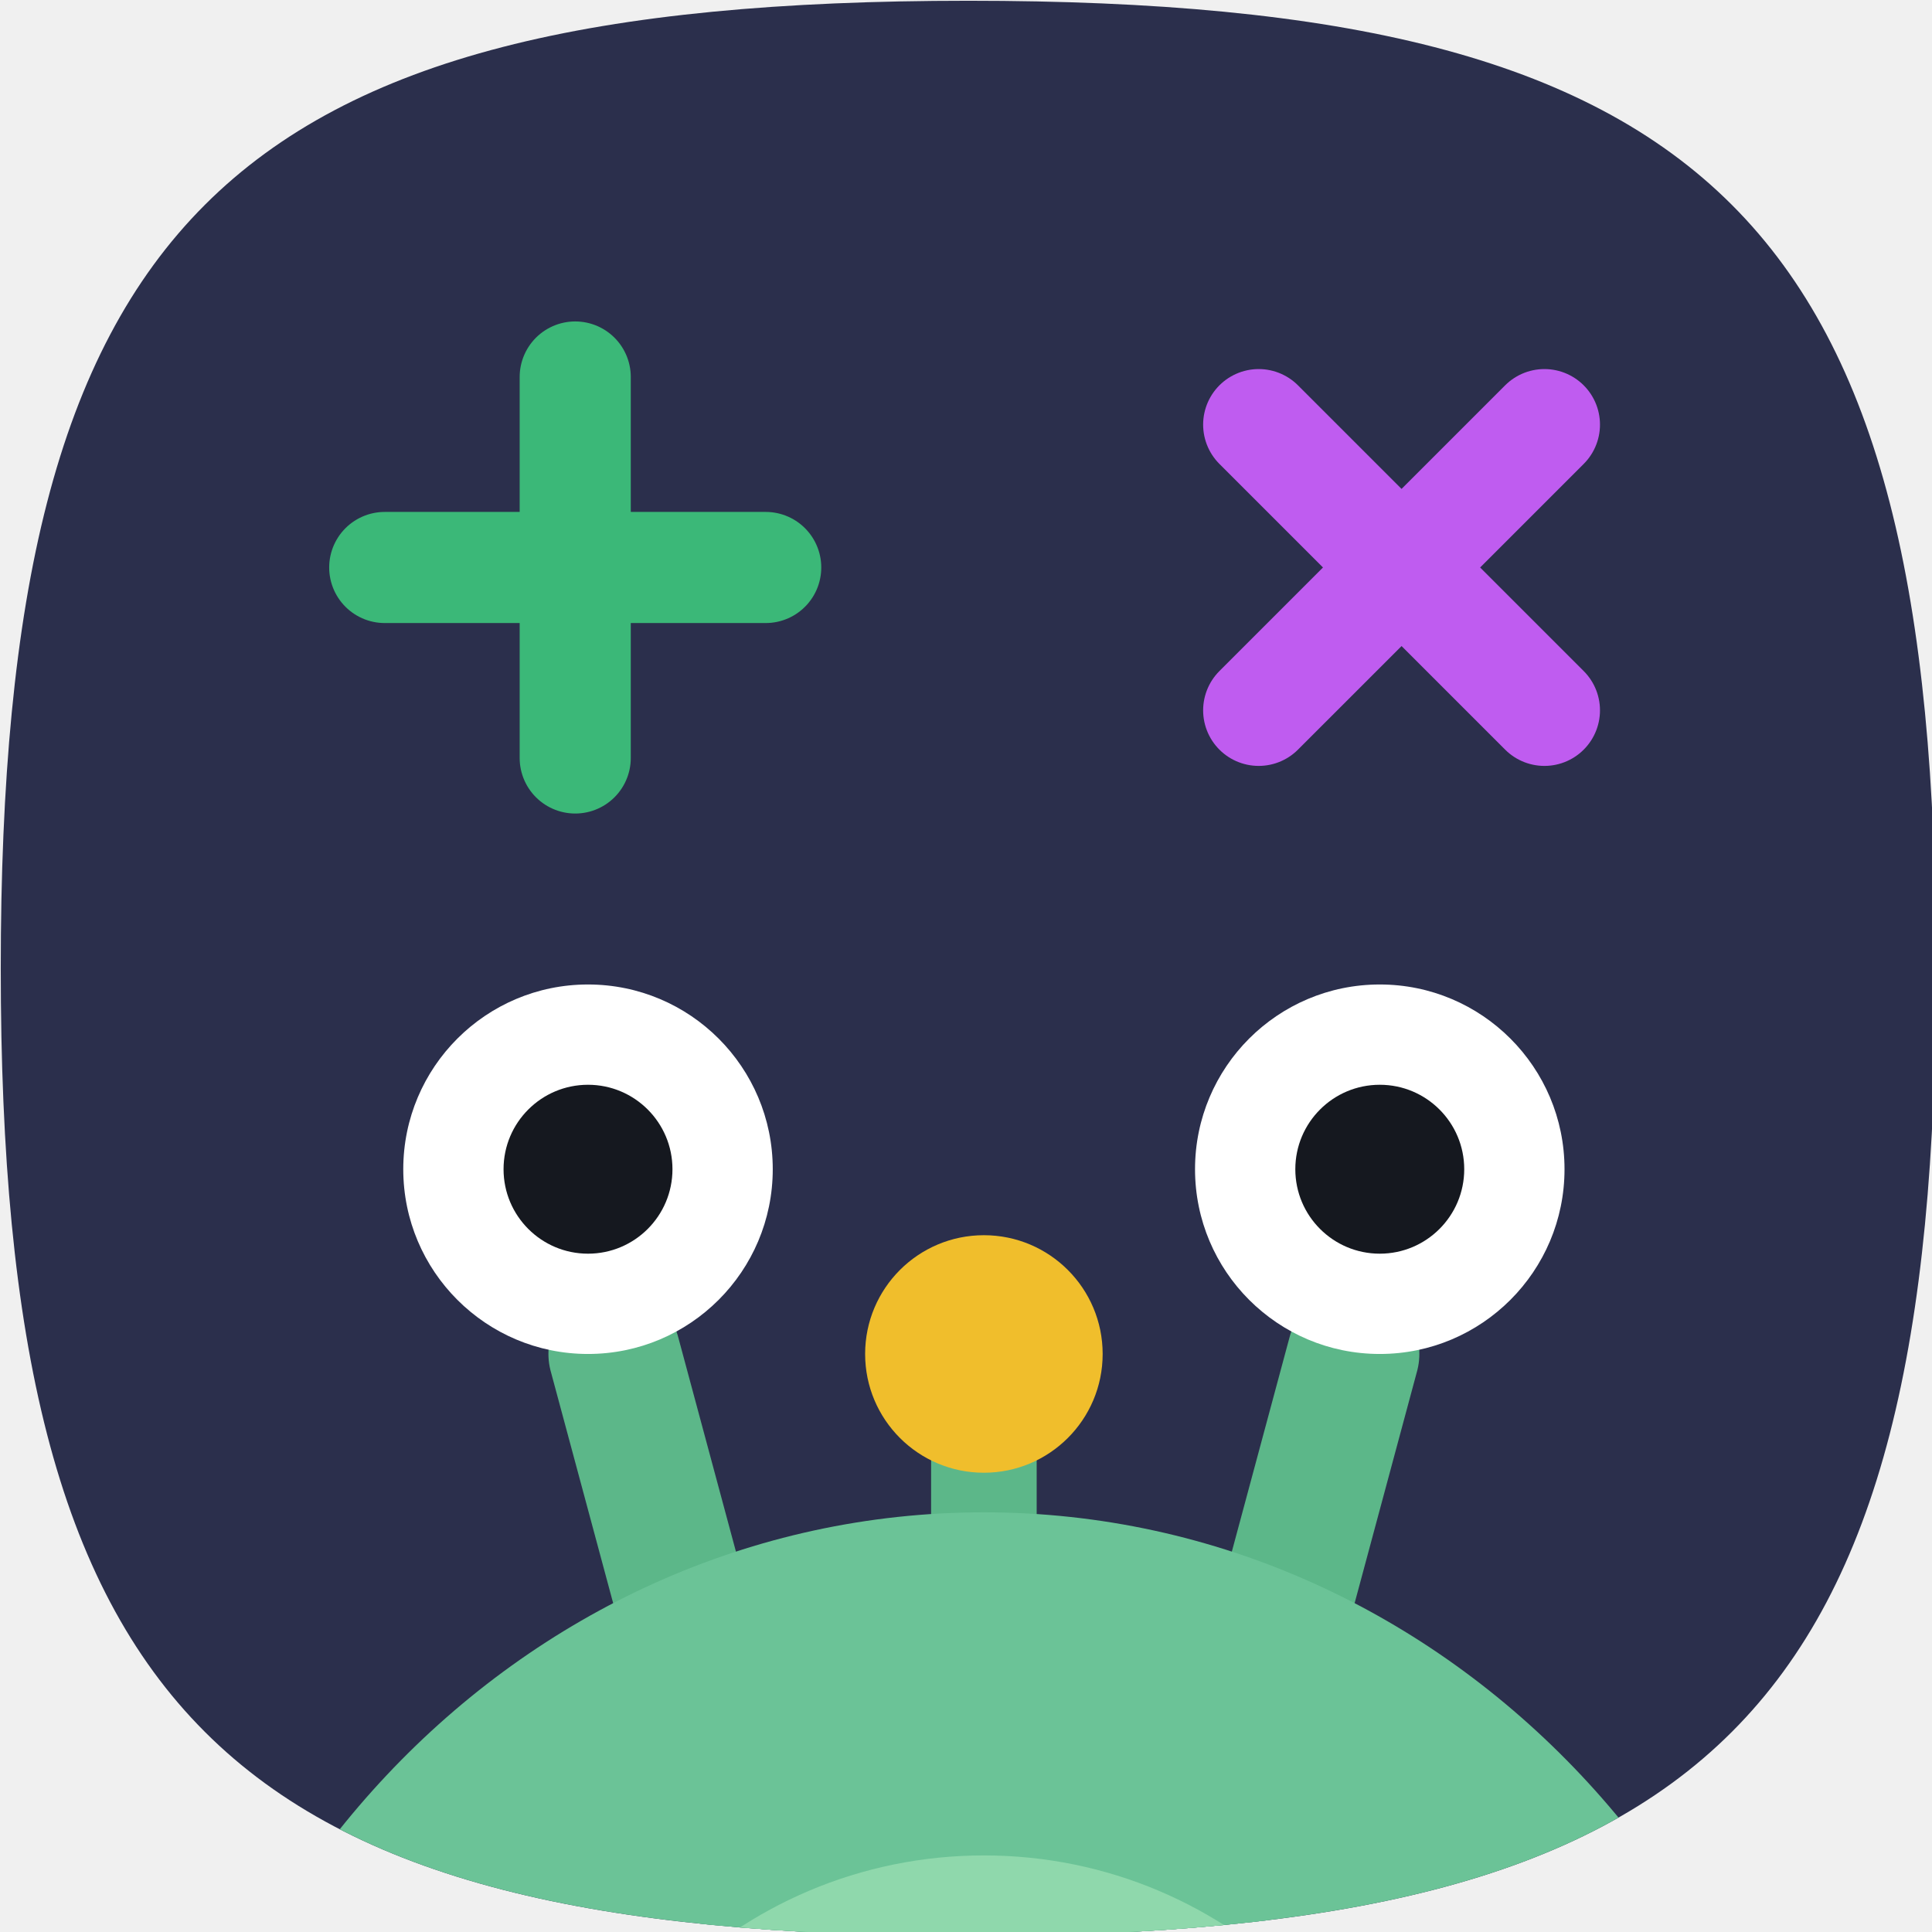
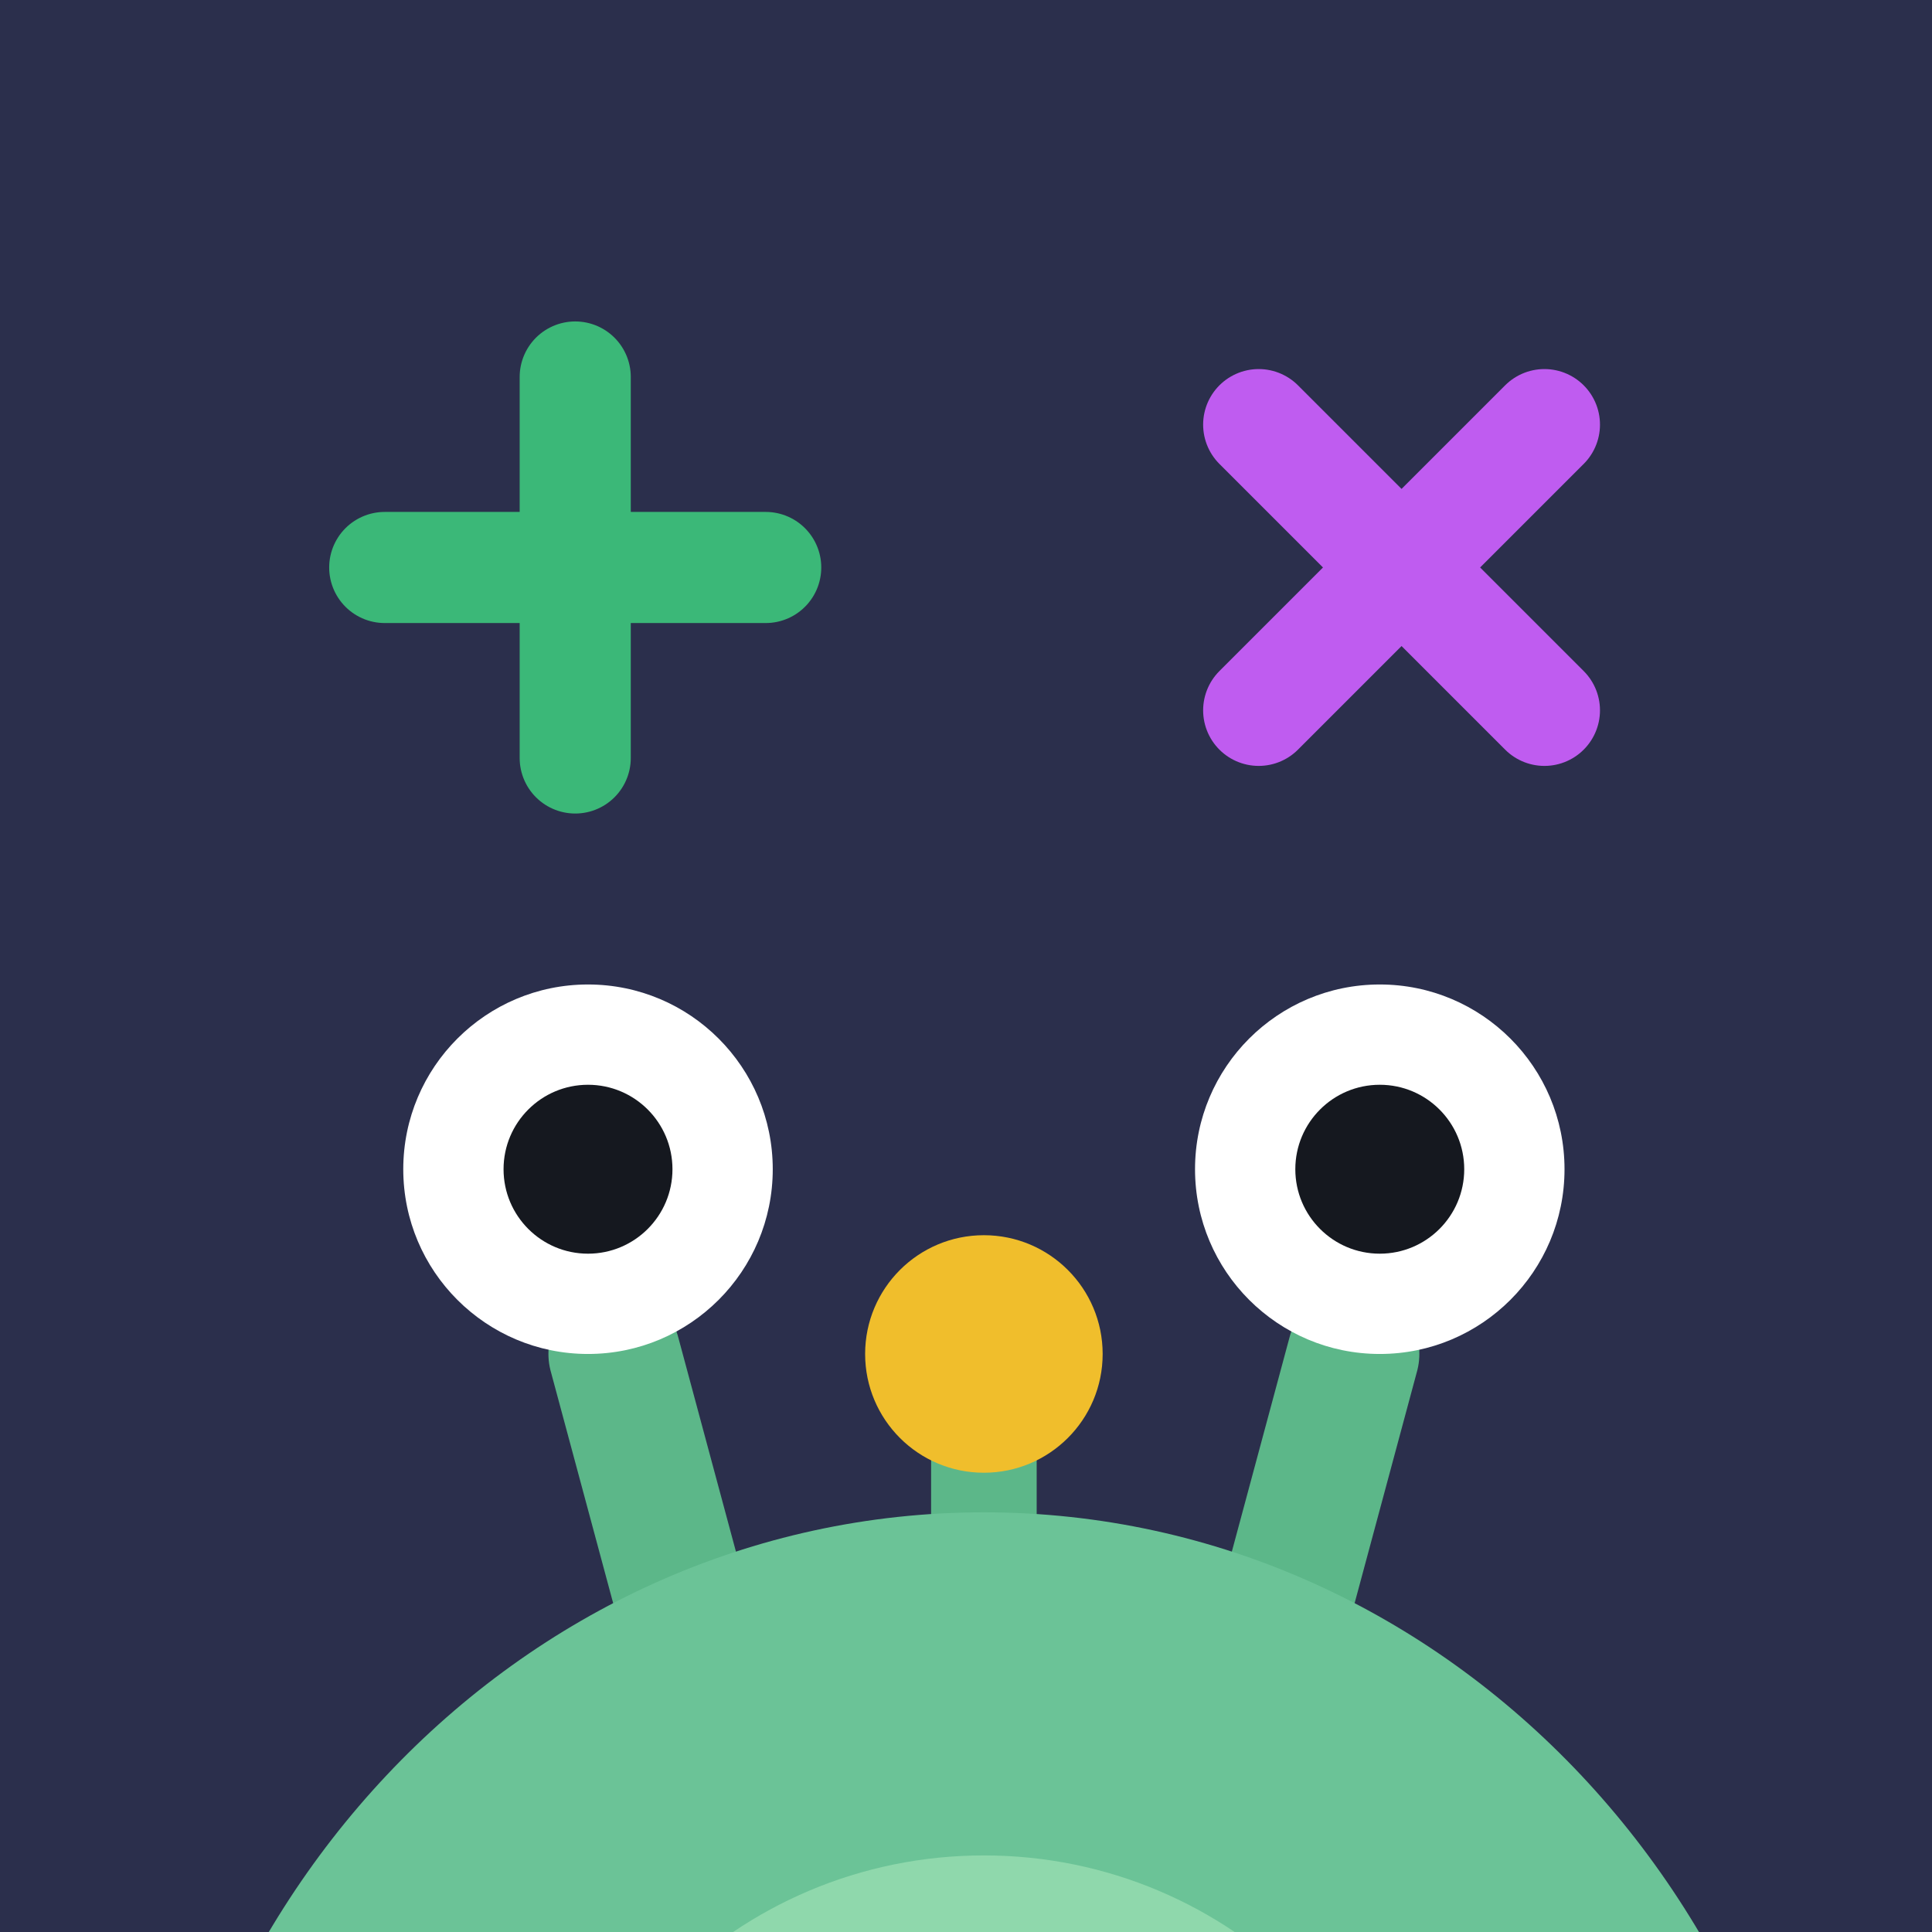
<svg xmlns="http://www.w3.org/2000/svg" viewBox="0 0 100 100" width="1024" height="1024" version="1.1" id="svg16">
  <defs id="defs1">
    <clipPath id="sq">
      <path d="M50 2 C13 2 2 13 2 50 C2 87 13 98 50 98 C87 98 98 87 98 50 C98 13 87 2 50 2 Z" id="path1" />
    </clipPath>
  </defs>
  <g clip-path="url(#sq)" id="g16" style="opacity:1" transform="matrix(1.043403,0,0,1.043403,-2.047587,-2.047587)">
-     <rect width="100" height="100" fill="#2b2f4c" id="rect1" style="display:inline;stroke:none;stroke-width:0;stroke-dasharray:none;stroke-opacity:1" ry="0" x="0" y="0" />
-     <g transform="matrix(0.787447,0,0,0.787447,14.74835,14.36452)" fill="none" stroke="#3bb878" stroke-width="7" stroke-linecap="round" id="g2" style="display:inline">
-       <path d="M 20,8 V 32 M 8,20 h 24" id="path2" />
-     </g>
-     <g transform="matrix(0.787447,0,0,0.787447,55.74017,14.36452)" fill="none" stroke="#bf5cf0" stroke-width="7" stroke-linecap="round" id="g3" style="display:inline">
-       <path d="M 11,11 29,29 M 29,11 11,29" id="path3" />
-     </g>
    <g transform="matrix(0.65,0,0,0.65,19,40)" fill="none" stroke="#ee8a1c" stroke-width="7" stroke-linecap="round" id="g4" style="display:none">
      <path d="M 8,20 H 32" id="path4" />
    </g>
-     <g transform="matrix(0.65,0,0,0.65,55,40)" id="g5" style="display:none">
-       <circle cx="20" cy="10" r="3.4" fill="#4aa6ea" id="circle4" />
-       <path d="M 8,20 H 32" fill="none" stroke="#4aa6ea" stroke-width="7" stroke-linecap="round" id="path5" />
-       <circle cx="20" cy="30" r="3.4" fill="#4aa6ea" id="circle5" />
-     </g>
-     <g transform="matrix(1.309228,0,0,1.309228,-14.69128,40.32545)" id="g15" style="display:inline">
-       <path d="M 43,48 36,22" stroke="#5cb789" stroke-width="5" fill="none" stroke-linecap="round" id="path6" />
-       <path d="M 57,48 64,22" stroke="#5cb789" stroke-width="5" fill="none" stroke-linecap="round" id="path7" />
-       <circle cx="35" cy="15" r="7" fill="#ffffff" id="circle7" />
-       <circle cx="35" cy="15" r="3.2" fill="#15181f" id="circle8" />
-       <circle cx="65" cy="15" r="7" fill="#ffffff" id="circle9" />
-       <circle cx="65" cy="15" r="3.2" fill="#15181f" id="circle10" />
-       <path d="M 50,46 V 26" stroke="#5cb789" stroke-width="4" stroke-linecap="round" id="path10" />
-       <circle cx="50" cy="22" r="4.5" fill="#f0be2c" id="circle11" />
-       <ellipse cx="50" cy="62" rx="32" ry="34" fill="#6bc397" id="ellipse11" />
-       <circle cx="50" cy="58" r="17" fill="#8fd8ac" id="circle12" />
-       <circle cx="50" cy="58" r="13.5" fill="#12182b" id="circle13" />
-       <circle cx="49" cy="59" r="6.5" fill="#5c9be8" id="circle14" />
-       <circle cx="46.5" cy="56" r="2.4" fill="#ffffff" id="circle15" />
-       <path d="M 38,78 Q 50,76 62,78 60,90 50,90 40,90 38,78 Z" fill="#1f4d39" id="path15" />
-     </g>
+   </g>
+   <rect width="100" height="100" fill="#2b2f4c" id="rect1" style="opacity:1;display:inline;stroke:none;stroke-width:0;stroke-dasharray:none;stroke-opacity:1" ry="0" x="0" y="0" transform="matrix(1.043403,0,0,1.043403,-2.047587,-2.047587)" />
+   <g transform="matrix(0.6782118,0,0,0.6782118,55.33956,39.68852)" id="g5" style="opacity:1;display:none">
+     <circle cx="20" cy="10" r="3.4" fill="#4aa6ea" id="circle4" />
+     <path d="M 8,20 H 32" fill="none" stroke="#4aa6ea" stroke-width="7" stroke-linecap="round" id="path5" />
+     <circle cx="20" cy="30" r="3.4" fill="#4aa6ea" id="circle5" />
+   </g>
+   <g transform="matrix(0.8216244,0,0,0.8216244,13.34089,12.94039)" fill="none" stroke="#3bb878" stroke-width="7" stroke-linecap="round" id="g2" style="opacity:1;display:inline">
+     <path d="M 20,8 V 32 M 8,20 h 24" id="path2" />
+   </g>
+   <g transform="matrix(1.366052,0,0,1.366052,-17.37651,40.0281)" id="g15" style="opacity:1;display:inline">
+     <path d="M 43,48 36,22" stroke="#5cb789" stroke-width="5" fill="none" stroke-linecap="round" id="path6" />
+     <path d="M 57,48 64,22" stroke="#5cb789" stroke-width="5" fill="none" stroke-linecap="round" id="path7" />
+     <circle cx="35" cy="15" r="7" fill="#ffffff" id="circle7" />
+     <circle cx="35" cy="15" r="3.2" fill="#15181f" id="circle8" />
+     <circle cx="65" cy="15" r="7" fill="#ffffff" id="circle9" />
+     <circle cx="65" cy="15" r="3.2" fill="#15181f" id="circle10" />
+     <path d="M 50,46 V 26" stroke="#5cb789" stroke-width="4" stroke-linecap="round" id="path10" />
+     <circle cx="50" cy="22" r="4.5" fill="#f0be2c" id="circle11" />
+     <ellipse cx="50" cy="62" rx="32" ry="34" fill="#6bc397" id="ellipse11" />
+     <circle cx="50" cy="58" r="17" fill="#8fd8ac" id="circle12" />
+     <circle cx="50" cy="58" r="13.5" fill="#12182b" id="circle13" />
+     <circle cx="49" cy="59" r="6.5" fill="#5c9be8" id="circle14" />
+     <circle cx="46.5" cy="56" r="2.4" fill="#ffffff" id="circle15" />
+     <path d="M 38,78 Q 50,76 62,78 60,90 50,90 40,90 38,78 Z" fill="#1f4d39" id="path15" />
+   </g>
+   <g transform="matrix(0.8216244,0,0,0.8216244,56.11186,12.94039)" fill="none" stroke="#bf5cf0" stroke-width="7" stroke-linecap="round" id="g3" style="display:inline;opacity:1">
+     <path d="M 11,11 29,29 M 29,11 11,29" id="path3" />
  </g>
</svg>
